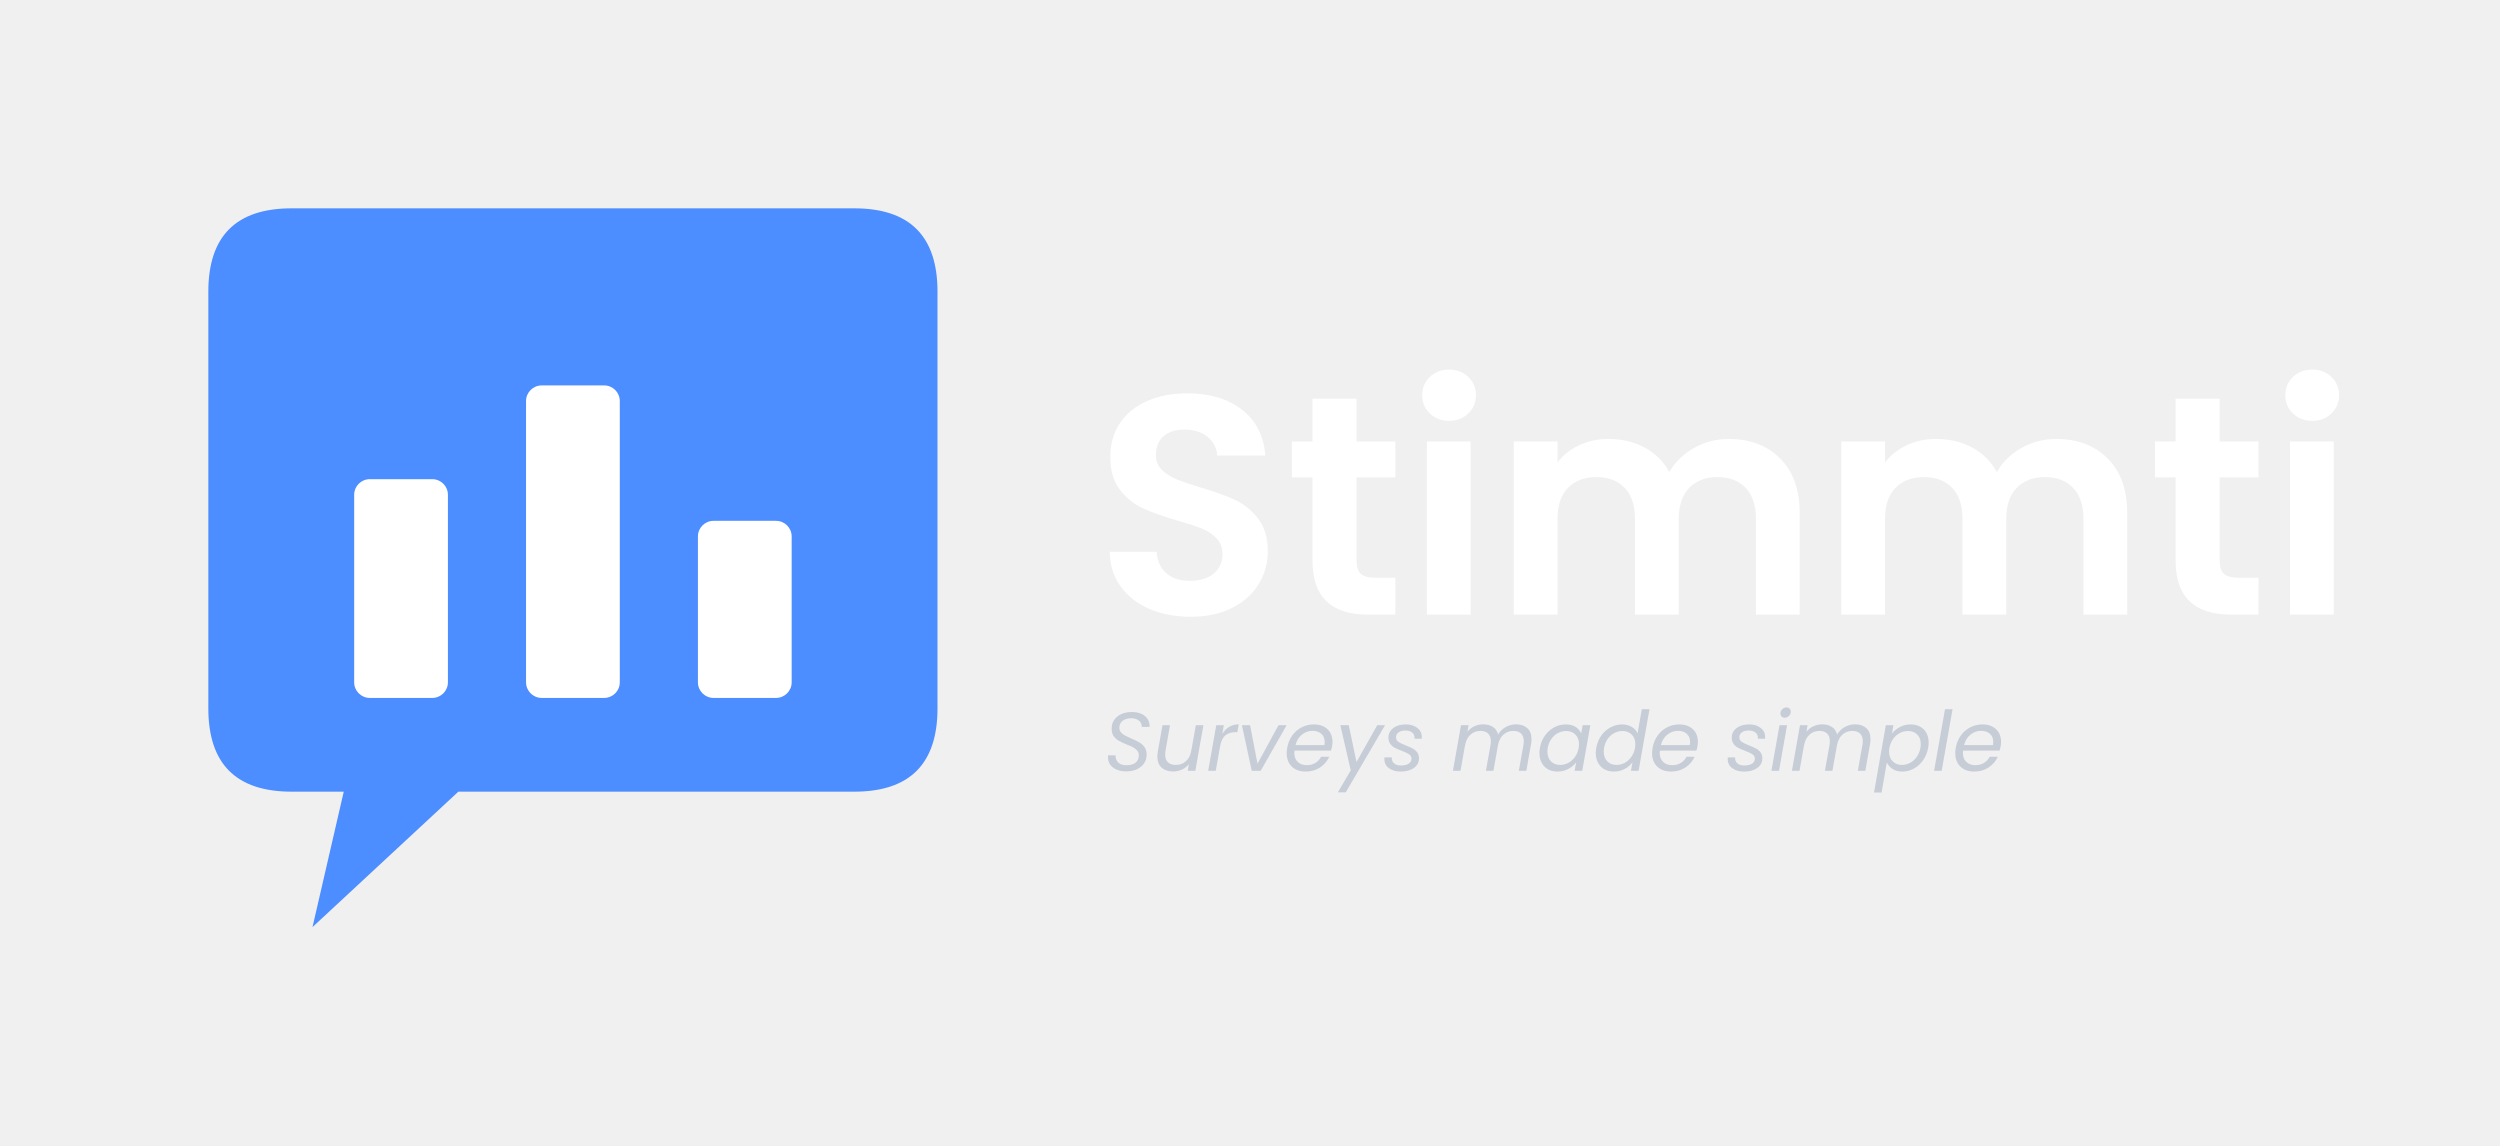
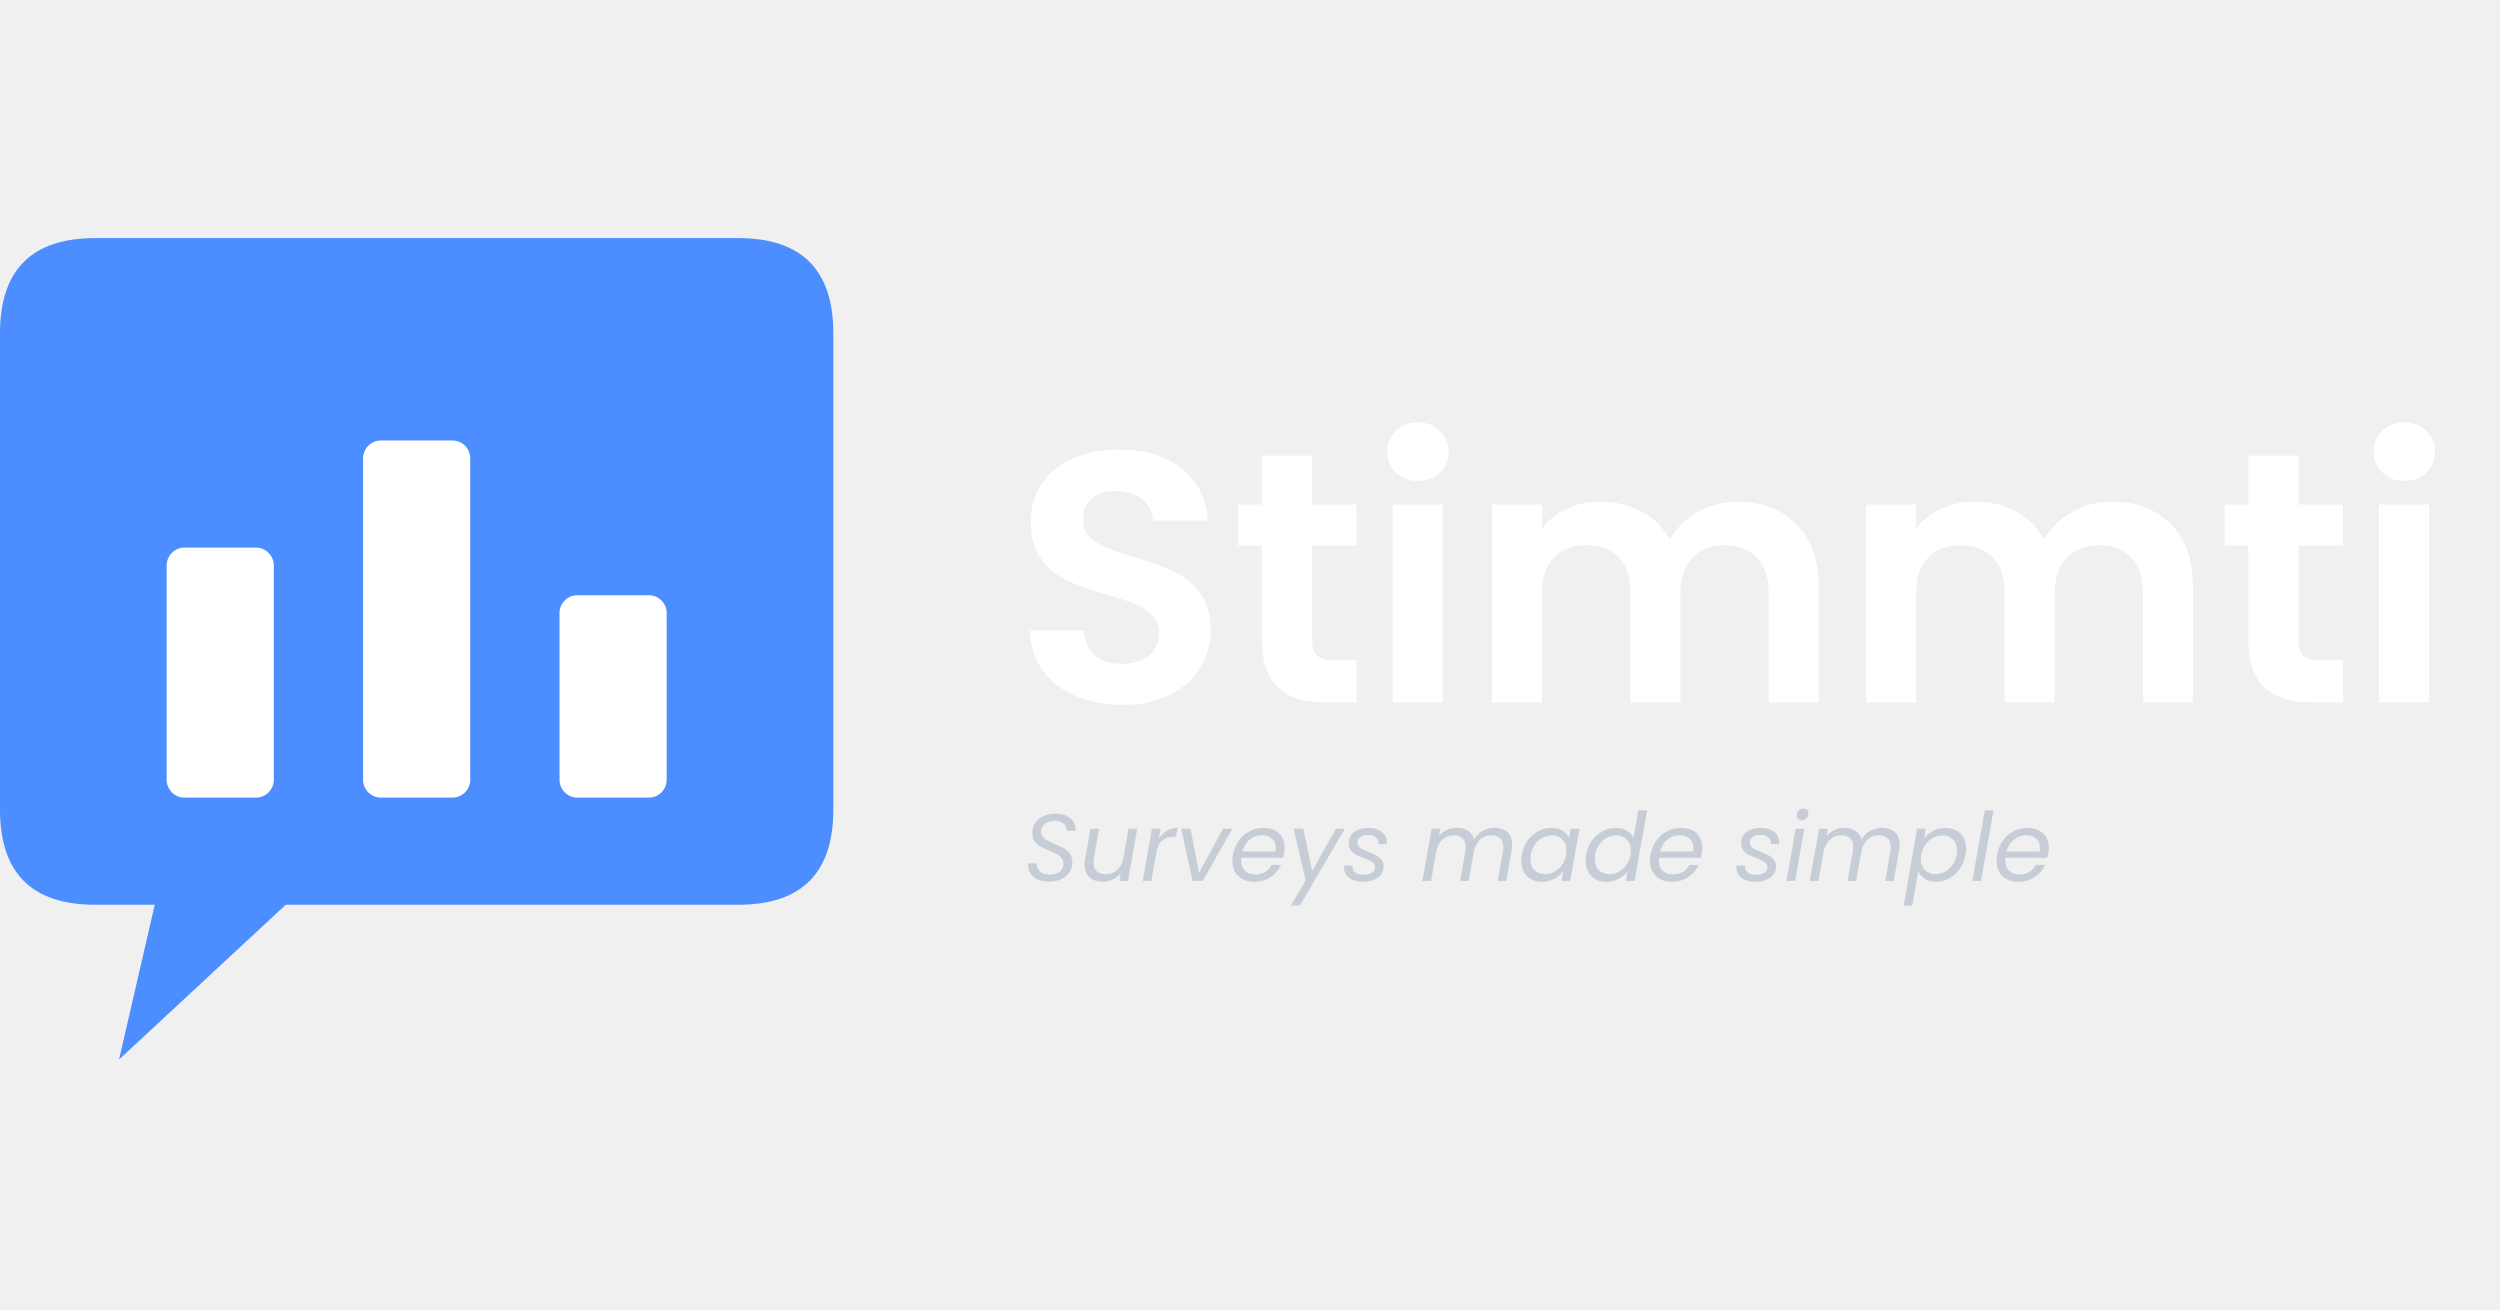
- <svg xmlns="http://www.w3.org/2000/svg" width="480" height="220" viewBox="20 0 480 220" role="img" aria-labelledby="title desc">
-   <g transform="translate(60,40)">
+ <svg xmlns="http://www.w3.org/2000/svg" width="420" height="220" viewBox="0 0 420 220" role="img" aria-labelledby="title desc">
+   <g transform="translate(00,40)">
    <path d="M0 16 Q0 0 16 0 L124 0 Q140 0 140 16 L140 96 Q140 112 124 112 L48 112 L20 138 L26 112 L16 112 Q0 112 0 96 Z" fill="#4C8DFF" />
    <rect x="28" y="52" width="18" height="42" rx="3" fill="#FFFFFF" />
    <rect x="61" y="34" width="18" height="60" rx="3" fill="#FFFFFF" />
    <rect x="94" y="60" width="18" height="34" rx="3" fill="#FFFFFF" />
  </g>
-   <g fill="#FFFFFF">
+   <g fill="#FFFFFF" transform="translate(-60,0)">
    <path d="M51 201H201Q204 158 231.5 133.0Q259 108 307 108Q356 108 384.0 131.5Q412 155 412 193Q412 224 393.0 244.0Q374 264 345.5 275.5Q317 287 267 301Q199 321 156.5 340.5Q114 360 83.5 399.5Q53 439 53 505Q53 567 84.0 613.0Q115 659 171.0 683.5Q227 708 299 708Q407 708 474.5 655.5Q542 603 549 509H395Q393 545 364.5 568.5Q336 592 289 592Q248 592 223.5 571.0Q199 550 199 510Q199 482 217.5 463.5Q236 445 263.5 433.5Q291 422 341 407Q409 387 452.0 367.0Q495 347 526.0 307.0Q557 267 557 202Q557 146 528.0 98.0Q499 50 443.0 21.5Q387 -7 310 -7Q237 -7 178.5 18.0Q120 43 86.0 90.0Q52 137 51 201Z" transform="translate(230,118) scale(0.06,-0.06)" />
    <path d="M232 439V171Q232 143 245.5 130.5Q259 118 291 118H356V0H268Q91 0 91 172V439H25V554H91V691H232V554H356V439Z" transform="translate(266.54,118) scale(0.06,-0.06)" />
    <path d="M54 702Q54 737 78.5 760.5Q103 784 140 784Q177 784 201.5 760.5Q226 737 226 702Q226 667 201.5 643.5Q177 620 140 620Q103 620 78.5 643.5Q54 667 54 702ZM209 554V0H69V554Z" transform="translate(289.82,118) scale(0.06,-0.06)" />
    <path d="M984 325V0H844V306Q844 371 811.0 405.5Q778 440 721 440Q664 440 630.5 405.5Q597 371 597 306V0H457V306Q457 371 424.0 405.5Q391 440 334 440Q276 440 242.5 405.5Q209 371 209 306V0H69V554H209V487Q236 522 278.5 542.0Q321 562 372 562Q437 562 488.0 534.5Q539 507 567 456Q594 504 645.5 533.0Q697 562 757 562Q859 562 921.5 499.5Q984 437 984 325Z" transform="translate(306.5,118) scale(0.06,-0.06)" />
    <path d="M984 325V0H844V306Q844 371 811.0 405.5Q778 440 721 440Q664 440 630.5 405.5Q597 371 597 306V0H457V306Q457 371 424.0 405.5Q391 440 334 440Q276 440 242.5 405.5Q209 371 209 306V0H69V554H209V487Q236 522 278.5 542.0Q321 562 372 562Q437 562 488.0 534.5Q539 507 567 456Q594 504 645.5 533.0Q697 562 757 562Q859 562 921.5 499.5Q984 437 984 325Z" transform="translate(369.38,118) scale(0.06,-0.06)" />
    <path d="M232 439V171Q232 143 245.5 130.5Q259 118 291 118H356V0H268Q91 0 91 172V439H25V554H91V691H232V554H356V439Z" transform="translate(432.26,118) scale(0.06,-0.06)" />
    <path d="M54 702Q54 737 78.5 760.5Q103 784 140 784Q177 784 201.5 760.5Q226 737 226 702Q226 667 201.5 643.5Q177 620 140 620Q103 620 78.5 643.5Q54 667 54 702ZM209 554V0H69V554Z" transform="translate(455.54,118) scale(0.06,-0.06)" />
  </g>
-   <g fill="#C7CDD6">
+   <g fill="#C7CDD6" transform="translate(-60,0)">
    <path d="M46 164Q46 179 47 186H137Q134 137 167.0 102.0Q200 67 268 67Q336 67 376.0 98.0Q416 129 416 185Q416 219 396.5 242.5Q377 266 348.5 281.5Q320 297 271 316Q211 340 174.5 361.0Q138 382 113.0 418.0Q88 454 90 509Q90 567 121.0 612.0Q152 657 206.5 681.5Q261 706 331 706Q399 706 448.5 683.0Q498 660 523.0 619.0Q548 578 545 527H450Q452 553 438.5 577.0Q425 601 396.5 616.0Q368 631 326 631Q261 631 221.5 600.5Q182 570 182 517Q182 486 200.5 463.5Q219 441 247.0 425.5Q275 410 324 389Q383 364 420.5 342.5Q458 321 484.0 285.0Q510 249 510 195Q510 137 480.0 91.5Q450 46 394.0 19.5Q338 -7 264 -7Q167 -7 106.5 39.5Q46 86 46 164Z" transform="translate(232,148) scale(0.016,-0.016)" />
    <path d="M609 548 512 0H421L435 80Q402 38 351.0 15.0Q300 -8 245 -8Q159 -8 107.5 38.5Q56 85 56 172Q56 194 61 227L118 548H208L154 239Q150 218 150 195Q150 134 183.5 102.5Q217 71 277 71Q349 71 399.5 116.0Q450 161 464 247V244L518 548Z" transform="translate(241.312,148) scale(0.016,-0.016)" />
    <path d="M393 558 376 464H352Q281 464 233.5 426.0Q186 388 170 298L117 0H26L123 548H214L196 444Q229 498 279.0 528.0Q329 558 393 558Z" transform="translate(251.552,148) scale(0.016,-0.016)" />
    <path d="M245 86 497 548H595L283 0H176L58 548H156Z" transform="translate(257.52,148) scale(0.016,-0.016)" />
    <path d="M584 348Q584 327 579 297Q575 271 566 243H128Q126 223 126 214Q126 145 167.5 106.5Q209 68 276 68Q335 68 379.5 95.5Q424 123 447 169H545Q509 90 434.5 40.5Q360 -9 262 -9Q159 -9 96.5 50.5Q34 110 34 213Q34 242 40 275Q55 360 101.0 424.0Q147 488 214.5 522.5Q282 557 361 557Q430 557 480.5 530.5Q531 504 557.5 456.5Q584 409 584 348ZM490 346Q490 410 449.5 445.0Q409 480 344 480Q274 480 217.0 434.5Q160 389 140 309H487Q490 329 490 346Z" transform="translate(266.496,148) scale(0.016,-0.016)" />
    <path d="M159 548 252 106 501 548H595L123 -258H28L183 6L58 548Z" transform="translate(276.416,148) scale(0.016,-0.016)" />
    <path d="M23 142Q23 155 24 161H113Q109 118 138.5 91.0Q168 64 224 64Q280 64 314.5 85.5Q349 107 349 146Q349 179 321.0 198.0Q293 217 235 239Q184 258 151.0 275.0Q118 292 95.0 322.5Q72 353 72 400Q72 446 98.5 482.0Q125 518 172.5 537.5Q220 557 281 557Q365 557 419.0 515.0Q473 473 473 405Q473 392 472 385H385L386 397Q386 437 355.5 460.5Q325 484 275 484Q226 484 194.5 462.0Q163 440 163 403Q163 368 192.0 348.0Q221 328 282 304Q333 284 364.0 267.5Q395 251 417.0 222.0Q439 193 439 149Q439 101 410.5 65.0Q382 29 332.0 10.0Q282 -9 219 -9Q133 -9 78.0 32.0Q23 73 23 142Z" transform="translate(285.424,148) scale(0.016,-0.016)" />
    <path d="M969 380Q969 348 964 323L907 0H817L872 310Q876 331 876 355Q876 416 843.5 447.5Q811 479 752 479Q684 479 635.5 437.5Q587 396 569 318L512 0H422L477 310Q481 333 481 356Q481 416 448.5 447.5Q416 479 357 479Q286 479 236.0 433.5Q186 388 171 302V304L117 0H26L123 548H214L200 469Q234 512 284.0 535.0Q334 558 389 558Q458 558 505.5 527.0Q553 496 568 436Q602 494 660.5 526.0Q719 558 784 558Q868 558 918.5 512.5Q969 467 969 380Z" transform="translate(298.544,148) scale(0.016,-0.016)" />
    <path d="M351 557Q423 557 470.0 526.0Q517 495 535 448L553 548H645L548 0H456L475 102Q439 54 380.0 22.5Q321 -9 250 -9Q186 -9 137.0 18.5Q88 46 61.0 97.0Q34 148 34 215Q34 245 40 276Q55 360 100.5 423.5Q146 487 211.5 522.0Q277 557 351 557ZM509 320Q509 393 465.5 435.5Q422 478 355 478Q304 478 257.5 454.0Q211 430 178.0 384.0Q145 338 134 276Q130 255 130 230Q130 156 173.0 113.5Q216 71 283 71Q334 71 380.5 95.5Q427 120 460.5 166.5Q494 213 505 275Q509 296 509 320Z" transform="translate(315.024,148) scale(0.016,-0.016)" />
    <path d="M352 557Q415 557 465.0 527.5Q515 498 536 450L587 740H679L548 0H456L475 103Q440 54 381.0 22.5Q322 -9 251 -9Q187 -9 138.0 18.5Q89 46 61.5 97.0Q34 148 34 215Q34 245 40 276Q55 360 100.5 423.5Q146 487 212.0 522.0Q278 557 352 557ZM509 320Q509 393 465.5 435.5Q422 478 355 478Q304 478 257.5 454.0Q211 430 178.0 384.0Q145 338 134 276Q130 255 130 230Q130 156 173.0 113.5Q216 71 283 71Q334 71 380.5 95.5Q427 120 460.5 166.5Q494 213 505 275Q509 296 509 320Z" transform="translate(325.84,148) scale(0.016,-0.016)" />
    <path d="M584 348Q584 327 579 297Q575 271 566 243H128Q126 223 126 214Q126 145 167.5 106.5Q209 68 276 68Q335 68 379.5 95.5Q424 123 447 169H545Q509 90 434.5 40.5Q360 -9 262 -9Q159 -9 96.5 50.5Q34 110 34 213Q34 242 40 275Q55 360 101.0 424.0Q147 488 214.5 522.5Q282 557 361 557Q430 557 480.5 530.5Q531 504 557.5 456.5Q584 409 584 348ZM490 346Q490 410 449.5 445.0Q409 480 344 480Q274 480 217.0 434.5Q160 389 140 309H487Q490 329 490 346Z" transform="translate(336.656,148) scale(0.016,-0.016)" />
    <path d="M23 142Q23 155 24 161H113Q109 118 138.5 91.0Q168 64 224 64Q280 64 314.5 85.5Q349 107 349 146Q349 179 321.0 198.0Q293 217 235 239Q184 258 151.0 275.0Q118 292 95.0 322.5Q72 353 72 400Q72 446 98.5 482.0Q125 518 172.5 537.5Q220 557 281 557Q365 557 419.0 515.0Q473 473 473 405Q473 392 472 385H385L386 397Q386 437 355.5 460.5Q325 484 275 484Q226 484 194.5 462.0Q163 440 163 403Q163 368 192.0 348.0Q221 328 282 304Q333 284 364.0 267.5Q395 251 417.0 222.0Q439 193 439 149Q439 101 410.5 65.0Q382 29 332.0 10.0Q282 -9 219 -9Q133 -9 78.0 32.0Q23 73 23 142Z" transform="translate(351.344,148) scale(0.016,-0.016)" />
    <path d="M134 688Q134 718 156.0 739.5Q178 761 207 761Q230 761 244.0 747.0Q258 733 258 710Q258 680 236.0 658.5Q214 637 185 637Q163 637 148.5 651.5Q134 666 134 688ZM214 548 117 0H26L123 548Z" transform="translate(359.696,148) scale(0.016,-0.016)" />
    <path d="M969 380Q969 348 964 323L907 0H817L872 310Q876 331 876 355Q876 416 843.5 447.5Q811 479 752 479Q684 479 635.5 437.5Q587 396 569 318L512 0H422L477 310Q481 333 481 356Q481 416 448.5 447.5Q416 479 357 479Q286 479 236.0 433.5Q186 388 171 302V304L117 0H26L123 548H214L200 469Q234 512 284.0 535.0Q334 558 389 558Q458 558 505.5 527.0Q553 496 568 436Q602 494 660.5 526.0Q719 558 784 558Q868 558 918.5 512.5Q969 467 969 380Z" transform="translate(363.632,148) scale(0.016,-0.016)" />
    <path d="M420 557Q484 557 533.5 530.5Q583 504 610.0 454.5Q637 405 637 338Q637 309 631 276Q616 193 570.5 128.0Q525 63 459.5 27.0Q394 -9 321 -9Q251 -9 203.5 22.5Q156 54 135 101L72 -260H-19L123 548H214L196 447Q232 494 291.0 525.5Q350 557 420 557ZM542 322Q542 395 499.0 436.5Q456 478 388 478Q338 478 291.0 453.5Q244 429 210.5 382.5Q177 336 166 275Q162 254 162 229Q162 156 205.5 113.5Q249 71 316 71Q367 71 413.5 95.5Q460 120 493.5 166.5Q527 213 538 276Q542 297 542 322Z" transform="translate(380.112,148) scale(0.016,-0.016)" />
    <path d="M248 740 117 0H26L157 740Z" transform="translate(390.928,148) scale(0.016,-0.016)" />
    <path d="M584 348Q584 327 579 297Q575 271 566 243H128Q126 223 126 214Q126 145 167.5 106.5Q209 68 276 68Q335 68 379.5 95.5Q424 123 447 169H545Q509 90 434.5 40.5Q360 -9 262 -9Q159 -9 96.5 50.5Q34 110 34 213Q34 242 40 275Q55 360 101.0 424.0Q147 488 214.5 522.5Q282 557 361 557Q430 557 480.5 530.5Q531 504 557.5 456.5Q584 409 584 348ZM490 346Q490 410 449.5 445.0Q409 480 344 480Q274 480 217.0 434.5Q160 389 140 309H487Q490 329 490 346Z" transform="translate(394.864,148) scale(0.016,-0.016)" />
  </g>
</svg>
